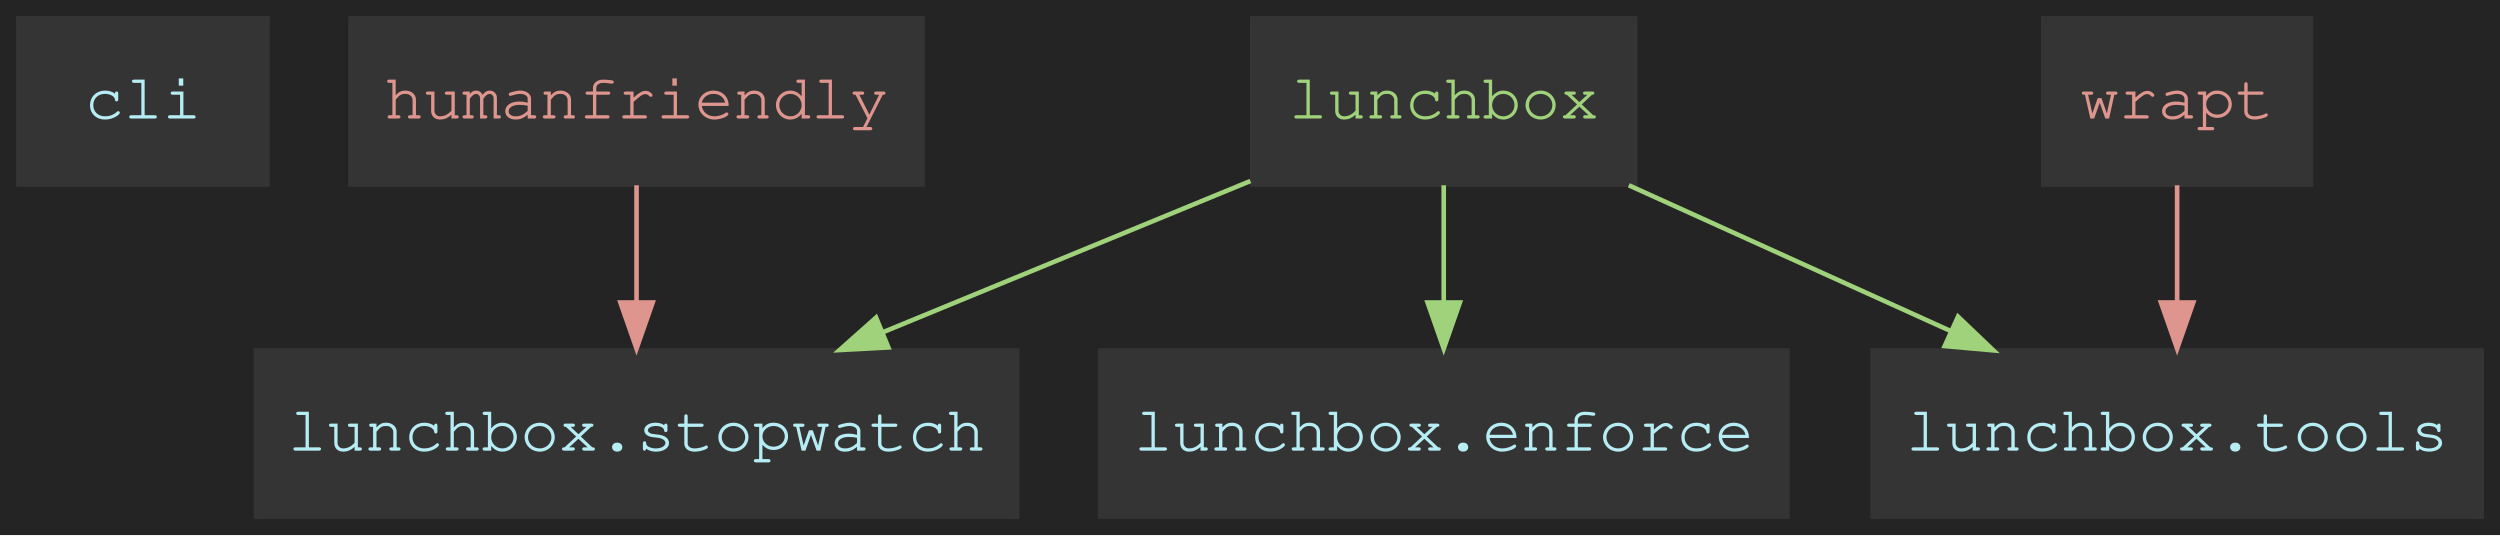
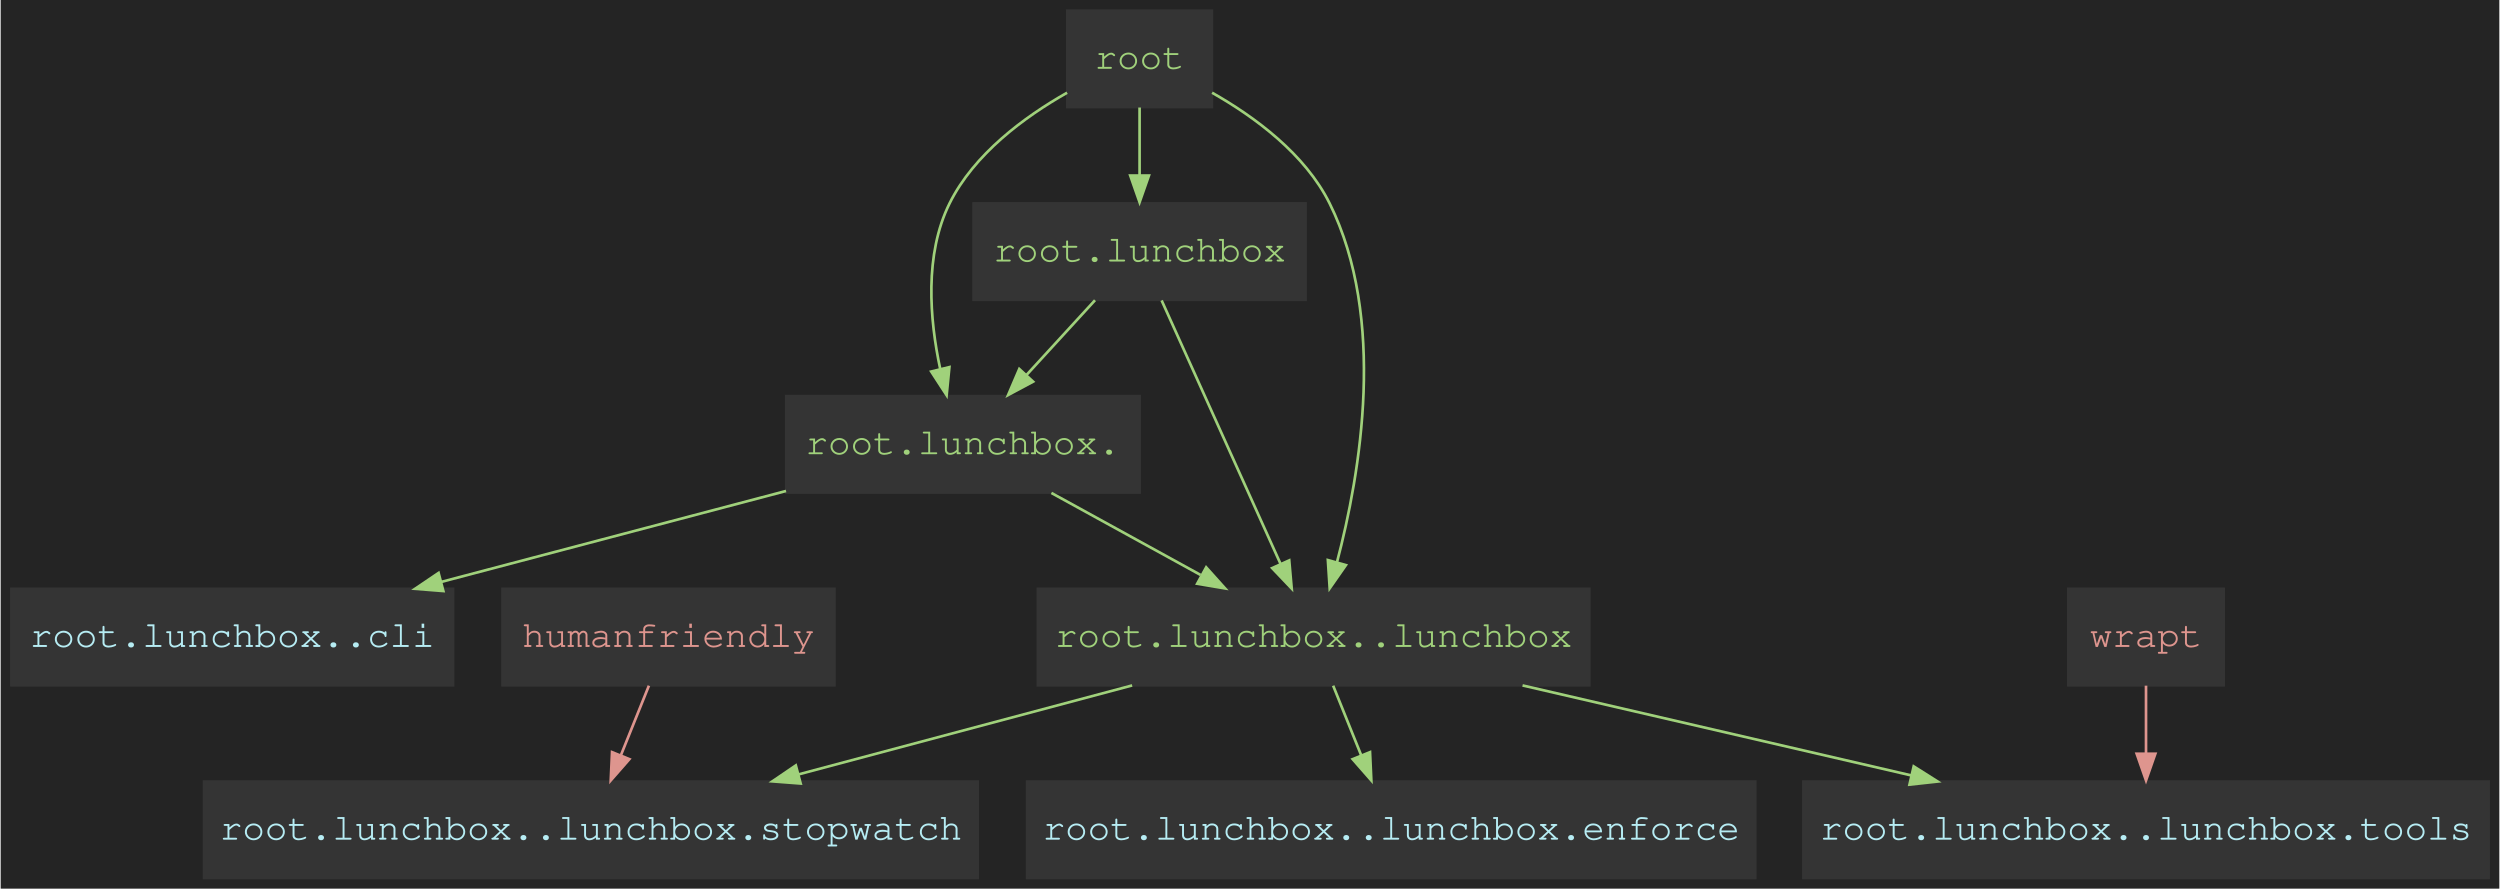
- <svg xmlns="http://www.w3.org/2000/svg" width="542pt" height="116pt" viewBox="0.00 0.00 542.00 116.00">
-   <g id="graph0" class="graph" transform="scale(1 1) rotate(0) translate(4 112)">
-     <polygon fill="#242424" stroke="transparent" points="-4,4 -4,-112 538,-112 538,4 -4,4" />
+ <svg xmlns="http://www.w3.org/2000/svg" width="934pt" height="332pt" viewBox="0.00 0.00 933.50 332.00">
+   <g id="graph0" class="graph" transform="scale(1 1) rotate(0) translate(4 328)">
+     <polygon fill="#242424" stroke="transparent" points="-4,4 -4,-328 929.5,-328 929.5,4 -4,4" />
    <g id="node1" class="node">
-       <polygon fill="#343434" stroke="#343434" points="54,-108 0,-108 0,-72 54,-72 54,-108" />
-       <text text-anchor="middle" x="27" y="-86.3" font-family="Courier,monospace" font-size="14.00" fill="#b6ecf3">cli</text>
+       <polygon fill="#343434" stroke="#343434" points="165,-108 0,-108 0,-72 165,-72 165,-108" />
+       <text text-anchor="middle" x="82.5" y="-86.3" font-family="Courier,monospace" font-size="14.00" fill="#b6ecf3">root.lunchbox..cli</text>
    </g>
    <g id="node2" class="node">
-       <polygon fill="#343434" stroke="#343434" points="383.5,-36 234.5,-36 234.5,0 383.5,0 383.5,-36" />
-       <text text-anchor="middle" x="309" y="-14.3" font-family="Courier,monospace" font-size="14.00" fill="#b6ecf3">lunchbox.enforce</text>
+       <polygon fill="#343434" stroke="#343434" points="651.5,-36 379.5,-36 379.5,0 651.5,0 651.5,-36" />
+       <text text-anchor="middle" x="515.5" y="-14.3" font-family="Courier,monospace" font-size="14.00" fill="#b6ecf3">root.lunchbox..lunchbox.enforce</text>
    </g>
    <g id="node3" class="node">
-       <polygon fill="#343434" stroke="#343434" points="216.5,-36 51.5,-36 51.5,0 216.5,0 216.5,-36" />
-       <text text-anchor="middle" x="134" y="-14.3" font-family="Courier,monospace" font-size="14.00" fill="#b6ecf3">lunchbox.stopwatch</text>
+       <polygon fill="#343434" stroke="#343434" points="361,-36 72,-36 72,0 361,0 361,-36" />
+       <text text-anchor="middle" x="216.5" y="-14.3" font-family="Courier,monospace" font-size="14.00" fill="#b6ecf3">root.lunchbox..lunchbox.stopwatch</text>
    </g>
    <g id="node4" class="node">
-       <polygon fill="#343434" stroke="#343434" points="534,-36 402,-36 402,0 534,0 534,-36" />
-       <text text-anchor="middle" x="468" y="-14.3" font-family="Courier,monospace" font-size="14.00" fill="#b6ecf3">lunchbox.tools</text>
+       <polygon fill="#343434" stroke="#343434" points="925.5,-36 669.5,-36 669.5,0 925.5,0 925.5,-36" />
+       <text text-anchor="middle" x="797.5" y="-14.3" font-family="Courier,monospace" font-size="14.00" fill="#b6ecf3">root.lunchbox..lunchbox.tools</text>
    </g>
    <g id="node5" class="node">
-       <polygon fill="#343434" stroke="#343434" points="196,-108 72,-108 72,-72 196,-72 196,-108" />
-       <text text-anchor="middle" x="134" y="-86.3" font-family="Courier,monospace" font-size="14.00" fill="#de958e">humanfriendly</text>
+       <polygon fill="#343434" stroke="#343434" points="307.5,-108 183.5,-108 183.5,-72 307.5,-72 307.5,-108" />
+       <text text-anchor="middle" x="245.5" y="-86.3" font-family="Courier,monospace" font-size="14.00" fill="#de958e">humanfriendly</text>
    </g>
    <g id="edge1" class="edge">
-       <path fill="none" stroke="#de958e" d="M134,-71.831C134,-64.131 134,-54.974 134,-46.417" />
-       <polygon fill="#de958e" stroke="#de958e" points="137.5,-46.413 134,-36.413 130.5,-46.413 137.5,-46.413" />
+       <path fill="none" stroke="#de958e" d="M238.182,-71.831C235.012,-63.962 231.23,-54.571 227.719,-45.853" />
+       <polygon fill="#de958e" stroke="#de958e" points="230.899,-44.382 223.917,-36.413 224.406,-46.997 230.899,-44.382" />
    </g>
    <g id="node6" class="node">
-       <polygon fill="#343434" stroke="#343434" points="350.5,-108 267.5,-108 267.5,-72 350.5,-72 350.5,-108" />
-       <text text-anchor="middle" x="309" y="-86.3" font-family="Courier,monospace" font-size="14.00" fill="#a0d17b">lunchbox</text>
+       <polygon fill="#343434" stroke="#343434" points="448.5,-324 394.5,-324 394.5,-288 448.5,-288 448.5,-324" />
+       <text text-anchor="middle" x="421.5" y="-302.3" font-family="Courier,monospace" font-size="14.00" fill="#a0d17b">root</text>
+     </g>
+     <g id="node7" class="node">
+       <polygon fill="#343434" stroke="#343434" points="483.5,-252 359.5,-252 359.5,-216 483.5,-216 483.5,-252" />
+       <text text-anchor="middle" x="421.5" y="-230.3" font-family="Courier,monospace" font-size="14.00" fill="#a0d17b">root.lunchbox</text>
    </g>
    <g id="edge2" class="edge">
-       <path fill="none" stroke="#a0d17b" d="M309,-71.831C309,-64.131 309,-54.974 309,-46.417" />
-       <polygon fill="#a0d17b" stroke="#a0d17b" points="312.5,-46.413 309,-36.413 305.5,-46.413 312.5,-46.413" />
+       <path fill="none" stroke="#a0d17b" d="M421.5,-287.831C421.5,-280.131 421.5,-270.974 421.5,-262.417" />
+       <polygon fill="#a0d17b" stroke="#a0d17b" points="425,-262.413 421.5,-252.413 418,-262.413 425,-262.413" />
+     </g>
+     <g id="node8" class="node">
+       <polygon fill="#343434" stroke="#343434" points="421.5,-180 289.5,-180 289.5,-144 421.5,-144 421.5,-180" />
+       <text text-anchor="middle" x="355.5" y="-158.3" font-family="Courier,monospace" font-size="14.00" fill="#a0d17b">root.lunchbox.</text>
    </g>
    <g id="edge3" class="edge">
-       <path fill="none" stroke="#a0d17b" d="M267.083,-72.754C243.233,-62.941 213.114,-50.55 187.563,-40.037" />
-       <polygon fill="#a0d17b" stroke="#a0d17b" points="188.596,-36.678 178.017,-36.11 185.933,-43.151 188.596,-36.678" />
+       <path fill="none" stroke="#a0d17b" d="M394.415,-293.361C378.456,-284.308 359.649,-270.453 350.5,-252 341.042,-232.924 343.05,-208.704 347.007,-190.195" />
+       <polygon fill="#a0d17b" stroke="#a0d17b" points="350.45,-190.849 349.418,-180.305 343.649,-189.192 350.45,-190.849" />
+     </g>
+     <g id="node9" class="node">
+       <polygon fill="#343434" stroke="#343434" points="589.5,-108 383.5,-108 383.5,-72 589.5,-72 589.5,-108" />
+       <text text-anchor="middle" x="486.5" y="-86.3" font-family="Courier,monospace" font-size="14.00" fill="#a0d17b">root.lunchbox..lunchbox</text>
    </g>
    <g id="edge4" class="edge">
-       <path fill="none" stroke="#a0d17b" d="M349.122,-71.831C370.293,-62.245 396.448,-50.401 418.83,-40.266" />
-       <polygon fill="#a0d17b" stroke="#a0d17b" points="420.5,-43.352 428.166,-36.038 417.613,-36.975 420.5,-43.352" />
-     </g>
-     <g id="node7" class="node">
-       <polygon fill="#343434" stroke="#343434" points="497,-108 439,-108 439,-72 497,-72 497,-108" />
-       <text text-anchor="middle" x="468" y="-86.3" font-family="Courier,monospace" font-size="14.00" fill="#de958e">wrapt</text>
+       <path fill="none" stroke="#a0d17b" d="M448.585,-293.361C464.544,-284.308 483.351,-270.453 492.5,-252 513.8,-209.04 504.091,-151.508 495.213,-117.828" />
+       <polygon fill="#a0d17b" stroke="#a0d17b" points="498.581,-116.874 492.52,-108.184 491.839,-118.757 498.581,-116.874" />
    </g>
    <g id="edge5" class="edge">
-       <path fill="none" stroke="#de958e" d="M468,-71.831C468,-64.131 468,-54.974 468,-46.417" />
-       <polygon fill="#de958e" stroke="#de958e" points="471.5,-46.413 468,-36.413 464.5,-46.413 471.5,-46.413" />
+       <path fill="none" stroke="#a0d17b" d="M404.845,-215.831C397.089,-207.369 387.72,-197.149 379.239,-187.897" />
+       <polygon fill="#a0d17b" stroke="#a0d17b" points="381.716,-185.42 372.379,-180.413 376.556,-190.15 381.716,-185.42" />
+     </g>
+     <g id="edge6" class="edge">
+       <path fill="none" stroke="#a0d17b" d="M429.732,-215.762C440.966,-190.876 461.185,-146.082 474.215,-117.216" />
+       <polygon fill="#a0d17b" stroke="#a0d17b" points="477.41,-118.644 478.334,-108.09 471.03,-115.764 477.41,-118.644" />
+     </g>
+     <g id="edge7" class="edge">
+       <path fill="none" stroke="#a0d17b" d="M289.414,-144.571C250.636,-134.344 201.417,-121.363 160.712,-110.627" />
+       <polygon fill="#a0d17b" stroke="#a0d17b" points="161.39,-107.186 150.828,-108.021 159.605,-113.955 161.39,-107.186" />
+     </g>
+     <g id="edge8" class="edge">
+       <path fill="none" stroke="#a0d17b" d="M388.557,-143.831C405.468,-134.537 426.238,-123.121 444.294,-113.197" />
+       <polygon fill="#a0d17b" stroke="#a0d17b" points="446.376,-116.047 453.454,-108.163 443.004,-109.912 446.376,-116.047" />
+     </g>
+     <g id="edge9" class="edge">
+       <path fill="none" stroke="#a0d17b" d="M493.818,-71.831C496.988,-63.962 500.77,-54.571 504.281,-45.853" />
+       <polygon fill="#a0d17b" stroke="#a0d17b" points="507.594,-46.997 508.084,-36.413 501.101,-44.382 507.594,-46.997" />
+     </g>
+     <g id="edge10" class="edge">
+       <path fill="none" stroke="#a0d17b" d="M418.716,-71.924C380.843,-61.825 333.493,-49.198 294.135,-38.703" />
+       <polygon fill="#a0d17b" stroke="#a0d17b" points="294.876,-35.278 284.312,-36.083 293.072,-42.042 294.876,-35.278" />
+     </g>
+     <g id="edge11" class="edge">
+       <path fill="none" stroke="#a0d17b" d="M564.577,-71.924C608.748,-61.698 664.108,-48.882 709.773,-38.31" />
+       <polygon fill="#a0d17b" stroke="#a0d17b" points="710.708,-41.686 719.661,-36.021 709.129,-34.866 710.708,-41.686" />
+     </g>
+     <g id="node10" class="node">
+       <polygon fill="#343434" stroke="#343434" points="826.5,-108 768.5,-108 768.5,-72 826.5,-72 826.5,-108" />
+       <text text-anchor="middle" x="797.5" y="-86.3" font-family="Courier,monospace" font-size="14.00" fill="#de958e">wrapt</text>
+     </g>
+     <g id="edge12" class="edge">
+       <path fill="none" stroke="#de958e" d="M797.5,-71.831C797.5,-64.131 797.5,-54.974 797.5,-46.417" />
+       <polygon fill="#de958e" stroke="#de958e" points="801,-46.413 797.5,-36.413 794,-46.413 801,-46.413" />
    </g>
  </g>
</svg>
